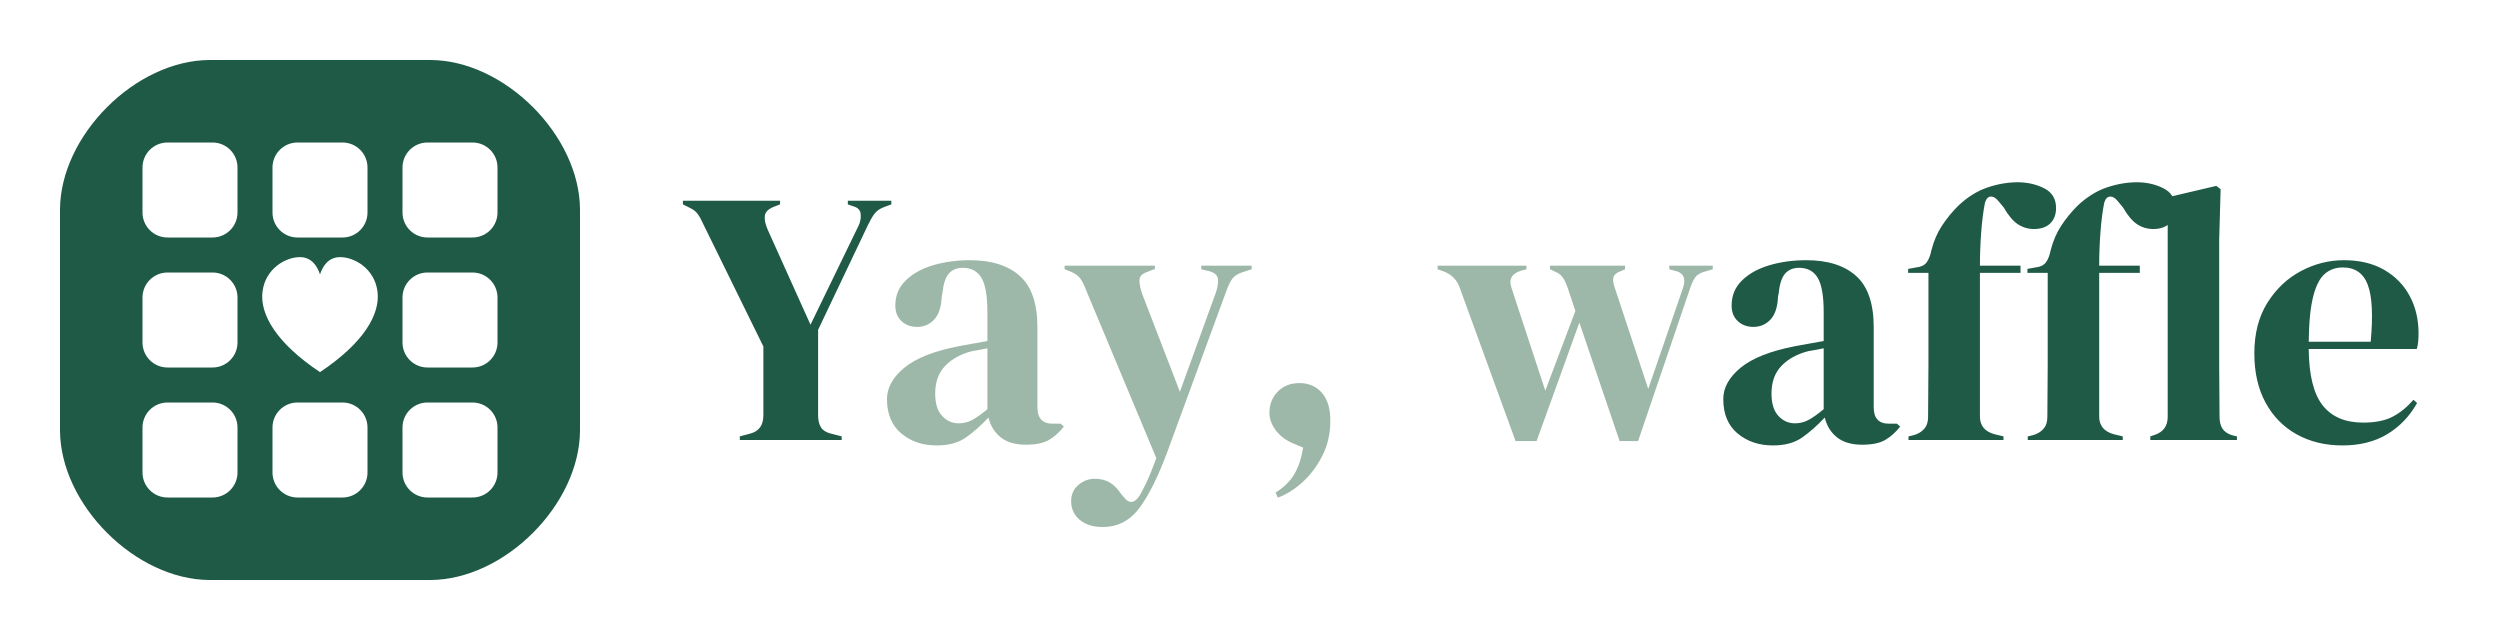
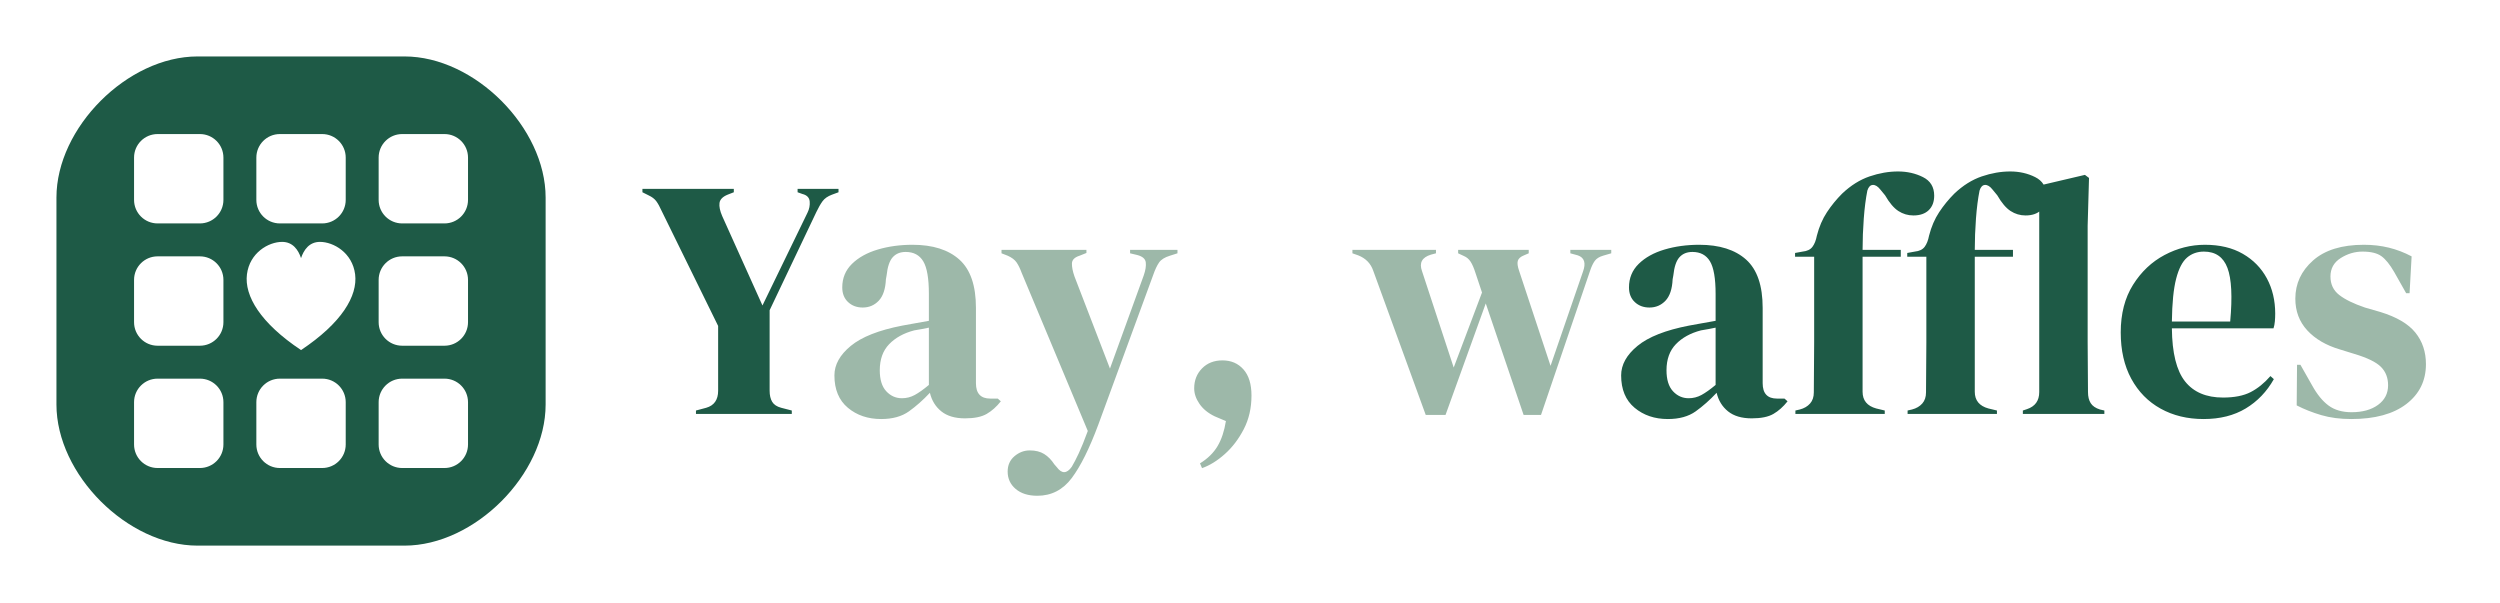
- <svg xmlns="http://www.w3.org/2000/svg" viewBox="0 0 1000 256" width="1000" height="256" role="img">
+ <svg xmlns="http://www.w3.org/2000/svg" viewBox="0 0 1063 256" width="1063" height="256" role="img">
  <g id="symbol">
    <path fill="#1e5a46" fill-rule="evenodd" d="M84.0 24 H172.0 C 201.76 24 232 54.24 232 84.0 V172.0 C 232 201.76 201.76 232 172.0 232 H84.0 C 54.24 232 24 201.76 24 172.0 V84.0 C 24 54.24 54.24 24 84.0 24 Z M67.0 57.0 H85.0 A10 10 0 0 1 95.0 67.0 V85.0 A10 10 0 0 1 85.0 95.0 H67.0 A10 10 0 0 1 57.0 85.0 V67.0 A10 10 0 0 1 67.0 57.0 Z M119.0 57.0 H137.0 A10 10 0 0 1 147.0 67.0 V85.0 A10 10 0 0 1 137.0 95.0 H119.0 A10 10 0 0 1 109.0 85.0 V67.0 A10 10 0 0 1 119.0 57.0 Z M171.0 57.0 H189.0 A10 10 0 0 1 199.0 67.0 V85.0 A10 10 0 0 1 189.0 95.0 H171.0 A10 10 0 0 1 161.0 85.0 V67.0 A10 10 0 0 1 171.0 57.0 Z M67.0 109.0 H85.0 A10 10 0 0 1 95.0 119.0 V137.0 A10 10 0 0 1 85.0 147.0 H67.0 A10 10 0 0 1 57.0 137.0 V119.0 A10 10 0 0 1 67.0 109.0 Z M128.0 148.85 C 110.75 137.35 103.85 125.85 105.0 116.65 C 106.15 107.45 114.2 102.85 119.95 102.85 C 124.55 102.85 126.85 106.3 128.0 109.75 C 129.15 106.3 131.45 102.85 136.05 102.85 C 141.8 102.85 149.85 107.45 151.0 116.65 C 152.15 125.85 145.25 137.35 128.0 148.85 Z M171.0 109.0 H189.0 A10 10 0 0 1 199.0 119.0 V137.0 A10 10 0 0 1 189.0 147.0 H171.0 A10 10 0 0 1 161.0 137.0 V119.0 A10 10 0 0 1 171.0 109.0 Z M67.0 161.0 H85.0 A10 10 0 0 1 95.0 171.0 V189.0 A10 10 0 0 1 85.0 199.0 H67.0 A10 10 0 0 1 57.0 189.0 V171.0 A10 10 0 0 1 67.0 161.0 Z M119.0 161.0 H137.0 A10 10 0 0 1 147.0 171.0 V189.0 A10 10 0 0 1 137.0 199.0 H119.0 A10 10 0 0 1 109.0 189.0 V171.0 A10 10 0 0 1 119.0 161.0 Z M171.0 161.0 H189.0 A10 10 0 0 1 199.0 171.0 V189.0 A10 10 0 0 1 189.0 199.0 H171.0 A10 10 0 0 1 161.0 189.0 V171.0 A10 10 0 0 1 171.0 161.0 Z" />
  </g>
  <path fill="#1e5a46" d="M295.925 176.0V174.55L300.275 173.39Q305.35 171.94 305.35 166.14V138.59L281.425 89.87Q280.12 86.97 279.033 85.52Q277.945 84.07 275.77 83.055L273.16 81.75V80.3H312.02V81.75L309.41 82.765Q306.22 84.07 305.93 86.318Q305.64 88.565 307.09 91.9L324.2 129.89L343.34 90.45Q344.5 88.13 344.283 85.665Q344.065 83.2 341.165 82.475L339.135 81.75V80.3H356.535V81.75L353.78 82.765Q351.025 83.78 349.72 85.593Q348.415 87.405 347.11 90.16L327.245 131.92V166.14Q327.245 169.04 328.332 170.852Q329.42 172.665 332.175 173.39L336.67 174.55V176.0ZM709.175 178.175Q700.765 178.175 695.038 173.39Q689.31 168.605 689.31 159.615Q689.31 152.8 696.27 147.072Q703.23 141.345 718.165 138.445Q720.485 138.01 723.385 137.502Q726.285 136.995 729.475 136.415V124.96Q729.475 115.1 727.082 111.112Q724.69 107.125 719.615 107.125Q716.135 107.125 714.105 109.373Q712.075 111.62 711.495 117.13L711.205 118.725Q710.915 124.96 708.16 127.86Q705.405 130.76 701.345 130.76Q697.575 130.76 695.11 128.44Q692.645 126.12 692.645 122.205Q692.645 116.26 696.777 112.2Q700.91 108.14 707.725 106.11Q714.54 104.08 722.515 104.08Q735.42 104.08 742.453 110.388Q749.485 116.695 749.485 130.905V162.95Q749.485 169.475 755.575 169.475H758.765L760.07 170.635Q757.315 174.115 754.053 176.0Q750.79 177.885 744.845 177.885Q738.465 177.885 734.768 174.912Q731.07 171.94 729.91 167.01Q725.56 171.65 720.993 174.913Q716.425 178.175 709.175 178.175ZM718.02 169.33Q720.92 169.33 723.457 167.952Q725.995 166.575 729.475 163.675V139.315Q728.025 139.605 726.575 139.895Q725.125 140.185 723.24 140.475Q716.57 142.215 712.582 146.347Q708.595 150.48 708.595 157.44Q708.595 163.385 711.35 166.358Q714.105 169.33 718.02 169.33ZM763.405 176.0V174.55L765.29 174.115Q768.045 173.39 769.64 171.577Q771.235 169.765 771.235 166.865Q771.235 161.5 771.307 156.207Q771.38 150.915 771.38 145.55V109.155H763.26V107.56L766.45 106.98Q769.35 106.69 770.655 104.95Q771.96 103.21 772.54 100.165Q773.99 94.51 776.817 90.233Q779.645 85.955 783.27 82.33Q788.78 77.11 794.942 75.008Q801.105 72.905 807.05 72.905Q812.85 72.905 817.635 75.298Q822.42 77.69 822.42 83.2Q822.42 87.115 820.1 89.363Q817.78 91.61 813.575 91.61Q810.095 91.61 807.195 89.725Q804.295 87.84 801.54 83.055L799.51 80.59Q797.915 78.56 796.32 78.633Q794.725 78.705 794 81.025Q792.985 86.1 792.477 92.915Q791.97 99.73 791.97 106.255H808.21V109.155H791.97V166.575Q791.97 172.085 797.77 173.68L801.395 174.55V176.0ZM811.11 176.0V174.55L812.995 174.115Q815.75 173.39 817.345 171.577Q818.94 169.765 818.94 166.865Q818.94 161.5 819.012 156.207Q819.085 150.915 819.085 145.55V109.155H810.965V107.56L814.155 106.98Q817.055 106.69 818.36 104.95Q819.665 103.21 820.245 100.165Q821.695 94.51 824.522 90.233Q827.35 85.955 830.975 82.33Q836.485 77.11 842.647 75.008Q848.81 72.905 854.755 72.905Q860.555 72.905 865.34 75.298Q870.125 77.69 870.125 83.2Q870.125 87.115 867.805 89.363Q865.485 91.61 861.28 91.61Q857.8 91.61 854.9 89.725Q852.0 87.84 849.245 83.055L847.215 80.59Q845.62 78.56 844.025 78.633Q842.43 78.705 841.705 81.025Q840.69 86.1 840.182 92.915Q839.675 99.73 839.675 106.255H855.915V109.155H839.675V166.575Q839.675 172.085 845.475 173.68L849.1 174.55V176.0ZM860.12 176.0V174.55L861.86 173.97Q867.08 172.23 867.08 166.72V89.145Q867.08 86.245 865.92 84.722Q864.76 83.2 861.86 82.475L859.975 82.04V80.59L886.51 74.355L888.25 75.66L887.67 95.96V145.55Q887.67 150.915 887.742 156.207Q887.815 161.5 887.815 166.72Q887.815 169.62 888.975 171.433Q890.135 173.245 892.89 174.115L894.775 174.55V176.0ZM937.55 104.08Q946.975 104.08 953.645 107.922Q960.315 111.765 963.867 118.363Q967.42 124.96 967.42 133.37Q967.42 134.965 967.275 136.632Q967.13 138.3 966.695 139.605H923.485Q923.63 155.265 929.067 162.152Q934.505 169.04 945.235 169.04Q952.485 169.04 956.98 166.72Q961.475 164.4 965.39 159.905L966.84 161.21Q962.345 169.185 954.878 173.68Q947.41 178.175 936.97 178.175Q926.675 178.175 918.7 173.752Q910.725 169.33 906.23 161.065Q901.735 152.8 901.735 141.345Q901.735 129.455 906.955 121.118Q912.175 112.78 920.367 108.43Q928.56 104.08 937.55 104.08ZM937.115 106.98Q932.91 106.98 929.938 109.518Q926.965 112.055 925.298 118.508Q923.63 124.96 923.485 136.705H948.28Q949.73 120.9 947.12 113.94Q944.51 106.98 937.115 106.98Z" />
-   <path fill="#9db8a9" d="M374.66 178.175Q366.25 178.175 360.522 173.39Q354.795 168.605 354.795 159.615Q354.795 152.8 361.755 147.072Q368.715 141.345 383.65 138.445Q385.97 138.01 388.87 137.502Q391.77 136.995 394.96 136.415V124.96Q394.96 115.1 392.567 111.112Q390.175 107.125 385.1 107.125Q381.62 107.125 379.59 109.373Q377.56 111.62 376.98 117.13L376.69 118.725Q376.4 124.96 373.645 127.86Q370.89 130.76 366.83 130.76Q363.06 130.76 360.595 128.44Q358.13 126.12 358.13 122.205Q358.13 116.26 362.262 112.2Q366.395 108.14 373.21 106.11Q380.025 104.08 388.0 104.08Q400.905 104.08 407.938 110.388Q414.97 116.695 414.97 130.905V162.95Q414.97 169.475 421.06 169.475H424.25L425.555 170.635Q422.8 174.115 419.537 176.0Q416.275 177.885 410.33 177.885Q403.95 177.885 400.252 174.912Q396.555 171.94 395.395 167.01Q391.045 171.65 386.477 174.913Q381.91 178.175 374.66 178.175ZM383.505 169.33Q386.405 169.33 388.942 167.952Q391.48 166.575 394.96 163.675V139.315Q393.51 139.605 392.06 139.895Q390.61 140.185 388.725 140.475Q382.055 142.215 378.067 146.347Q374.08 150.48 374.08 157.44Q374.08 163.385 376.835 166.358Q379.59 169.33 383.505 169.33ZM441.07 210.8Q435.27 210.8 431.862 207.9Q428.455 205.0 428.455 200.505Q428.455 196.445 431.355 193.98Q434.255 191.515 437.88 191.515Q441.505 191.515 443.97 193.037Q446.435 194.56 448.32 197.46L449.335 198.62Q452.525 202.97 455.715 198.475Q457.02 196.3 458.688 192.748Q460.355 189.195 462.53 183.25L434.4 115.97Q433.385 113.215 432.225 111.548Q431.065 109.88 428.455 108.72L425.845 107.705V106.255H461.95V107.56L459.05 108.72Q455.86 109.735 455.787 111.983Q455.715 114.23 456.875 117.565L471.955 156.715L486.31 117.13Q487.47 113.795 487.18 111.548Q486.89 109.3 483.555 108.43L480.51 107.705V106.255H500.665V107.705L497.475 108.72Q494.14 109.735 492.835 111.62Q491.53 113.505 490.37 116.84L467.025 180.495Q461.37 195.72 455.715 203.26Q450.06 210.8 441.07 210.8ZM511.105 199.055 510.235 197.025Q515.165 193.98 517.702 189.702Q520.24 185.425 521.255 179.045L516.47 177.015Q512.265 174.985 510.017 171.723Q507.77 168.46 507.77 165.125Q507.77 160.05 511.105 156.643Q514.44 153.235 519.805 153.235Q525.315 153.235 528.723 157.078Q532.13 160.92 532.13 168.17Q532.13 176.145 528.868 182.452Q525.605 188.76 520.82 193.037Q516.035 197.315 511.105 199.055ZM606.225 176.435 583.895 115.1Q582.3 110.46 577.515 108.575L575.05 107.705V106.255H610.575V107.705L608.4 108.285Q602.745 110.025 604.63 115.245L618.115 156.28L630.15 124.38L627.395 116.115Q626.38 112.925 625.292 111.258Q624.205 109.59 622.465 108.865L620 107.705V106.255H650.015V107.705L647.985 108.575Q645.81 109.445 645.375 110.895Q644.94 112.345 645.955 115.245L659.295 155.555L673.07 115.535Q675.1 110.025 670.895 108.575L667.705 107.705V106.255H685.105V107.705L681.625 108.72Q679.16 109.445 678.072 110.968Q676.985 112.49 676.115 115.1L655.235 176.435H647.84L631.745 129.02L614.635 176.435Z" />
+   <path fill="#9db8a9" d="M374.66 178.175Q366.25 178.175 360.522 173.39Q354.795 168.605 354.795 159.615Q354.795 152.8 361.755 147.072Q368.715 141.345 383.65 138.445Q385.97 138.01 388.87 137.502Q391.77 136.995 394.96 136.415V124.96Q394.96 115.1 392.567 111.112Q390.175 107.125 385.1 107.125Q381.62 107.125 379.59 109.373Q377.56 111.62 376.98 117.13L376.69 118.725Q376.4 124.96 373.645 127.86Q370.89 130.76 366.83 130.76Q363.06 130.76 360.595 128.44Q358.13 126.12 358.13 122.205Q358.13 116.26 362.262 112.2Q366.395 108.14 373.21 106.11Q380.025 104.08 388.0 104.08Q400.905 104.08 407.938 110.388Q414.97 116.695 414.97 130.905V162.95Q414.97 169.475 421.06 169.475H424.25L425.555 170.635Q422.8 174.115 419.537 176.0Q416.275 177.885 410.33 177.885Q403.95 177.885 400.252 174.912Q396.555 171.94 395.395 167.01Q391.045 171.65 386.477 174.913Q381.91 178.175 374.66 178.175ZM383.505 169.33Q386.405 169.33 388.942 167.952Q391.48 166.575 394.96 163.675V139.315Q393.51 139.605 392.06 139.895Q390.61 140.185 388.725 140.475Q382.055 142.215 378.067 146.347Q374.08 150.48 374.08 157.44Q374.08 163.385 376.835 166.358Q379.59 169.33 383.505 169.33ZM441.07 210.8Q435.27 210.8 431.862 207.9Q428.455 205.0 428.455 200.505Q428.455 196.445 431.355 193.98Q434.255 191.515 437.88 191.515Q441.505 191.515 443.97 193.037Q446.435 194.56 448.32 197.46L449.335 198.62Q452.525 202.97 455.715 198.475Q457.02 196.3 458.688 192.748Q460.355 189.195 462.53 183.25L434.4 115.97Q433.385 113.215 432.225 111.548Q431.065 109.88 428.455 108.72L425.845 107.705V106.255H461.95V107.56L459.05 108.72Q455.86 109.735 455.787 111.983Q455.715 114.23 456.875 117.565L471.955 156.715L486.31 117.13Q487.47 113.795 487.18 111.548Q486.89 109.3 483.555 108.43L480.51 107.705V106.255H500.665V107.705L497.475 108.72Q494.14 109.735 492.835 111.62Q491.53 113.505 490.37 116.84L467.025 180.495Q461.37 195.72 455.715 203.26Q450.06 210.8 441.07 210.8ZM511.105 199.055 510.235 197.025Q515.165 193.98 517.702 189.702Q520.24 185.425 521.255 179.045L516.47 177.015Q512.265 174.985 510.017 171.723Q507.77 168.46 507.77 165.125Q507.77 160.05 511.105 156.643Q514.44 153.235 519.805 153.235Q525.315 153.235 528.723 157.078Q532.13 160.92 532.13 168.17Q532.13 176.145 528.868 182.452Q525.605 188.76 520.82 193.037Q516.035 197.315 511.105 199.055ZM606.225 176.435 583.895 115.1Q582.3 110.46 577.515 108.575L575.05 107.705V106.255H610.575V107.705L608.4 108.285Q602.745 110.025 604.63 115.245L618.115 156.28L630.15 124.38L627.395 116.115Q626.38 112.925 625.292 111.258Q624.205 109.59 622.465 108.865L620 107.705V106.255H650.015V107.705L647.985 108.575Q645.81 109.445 645.375 110.895Q644.94 112.345 645.955 115.245L659.295 155.555L673.07 115.535Q675.1 110.025 670.895 108.575L667.705 107.705V106.255H685.105V107.705L681.625 108.72Q679.16 109.445 678.072 110.968Q676.985 112.49 676.115 115.1L655.235 176.435H647.84L631.745 129.02L614.635 176.435ZM999.755 178.175Q992.65 178.175 986.995 176.507Q981.34 174.84 976.555 172.375L976.7 155.12H978.15L983.08 163.82Q986.27 169.62 990.112 172.447Q993.955 175.275 999.9 175.275Q1006.86 175.275 1011.138 172.157Q1015.415 169.04 1015.415 163.82Q1015.415 159.035 1012.37 155.99Q1009.325 152.945 1001.06 150.48L994.97 148.595Q986.125 145.985 981.05 140.475Q975.975 134.965 975.975 126.99Q975.975 117.42 983.515 110.75Q991.055 104.08 1005.12 104.08Q1010.775 104.08 1015.777 105.312Q1020.78 106.545 1025.42 109.01L1024.55 124.67H1023.1L1018.025 115.68Q1015.27 110.895 1012.587 108.938Q1009.905 106.98 1004.54 106.98Q999.61 106.98 995.26 109.735Q990.91 112.49 990.91 117.565Q990.91 122.495 994.607 125.395Q998.305 128.295 1005.555 130.76L1012.08 132.645Q1022.52 135.835 1027.015 141.418Q1031.51 147.0 1031.51 154.83Q1031.51 165.415 1023.173 171.795Q1014.835 178.175 999.755 178.175Z" />
</svg>
